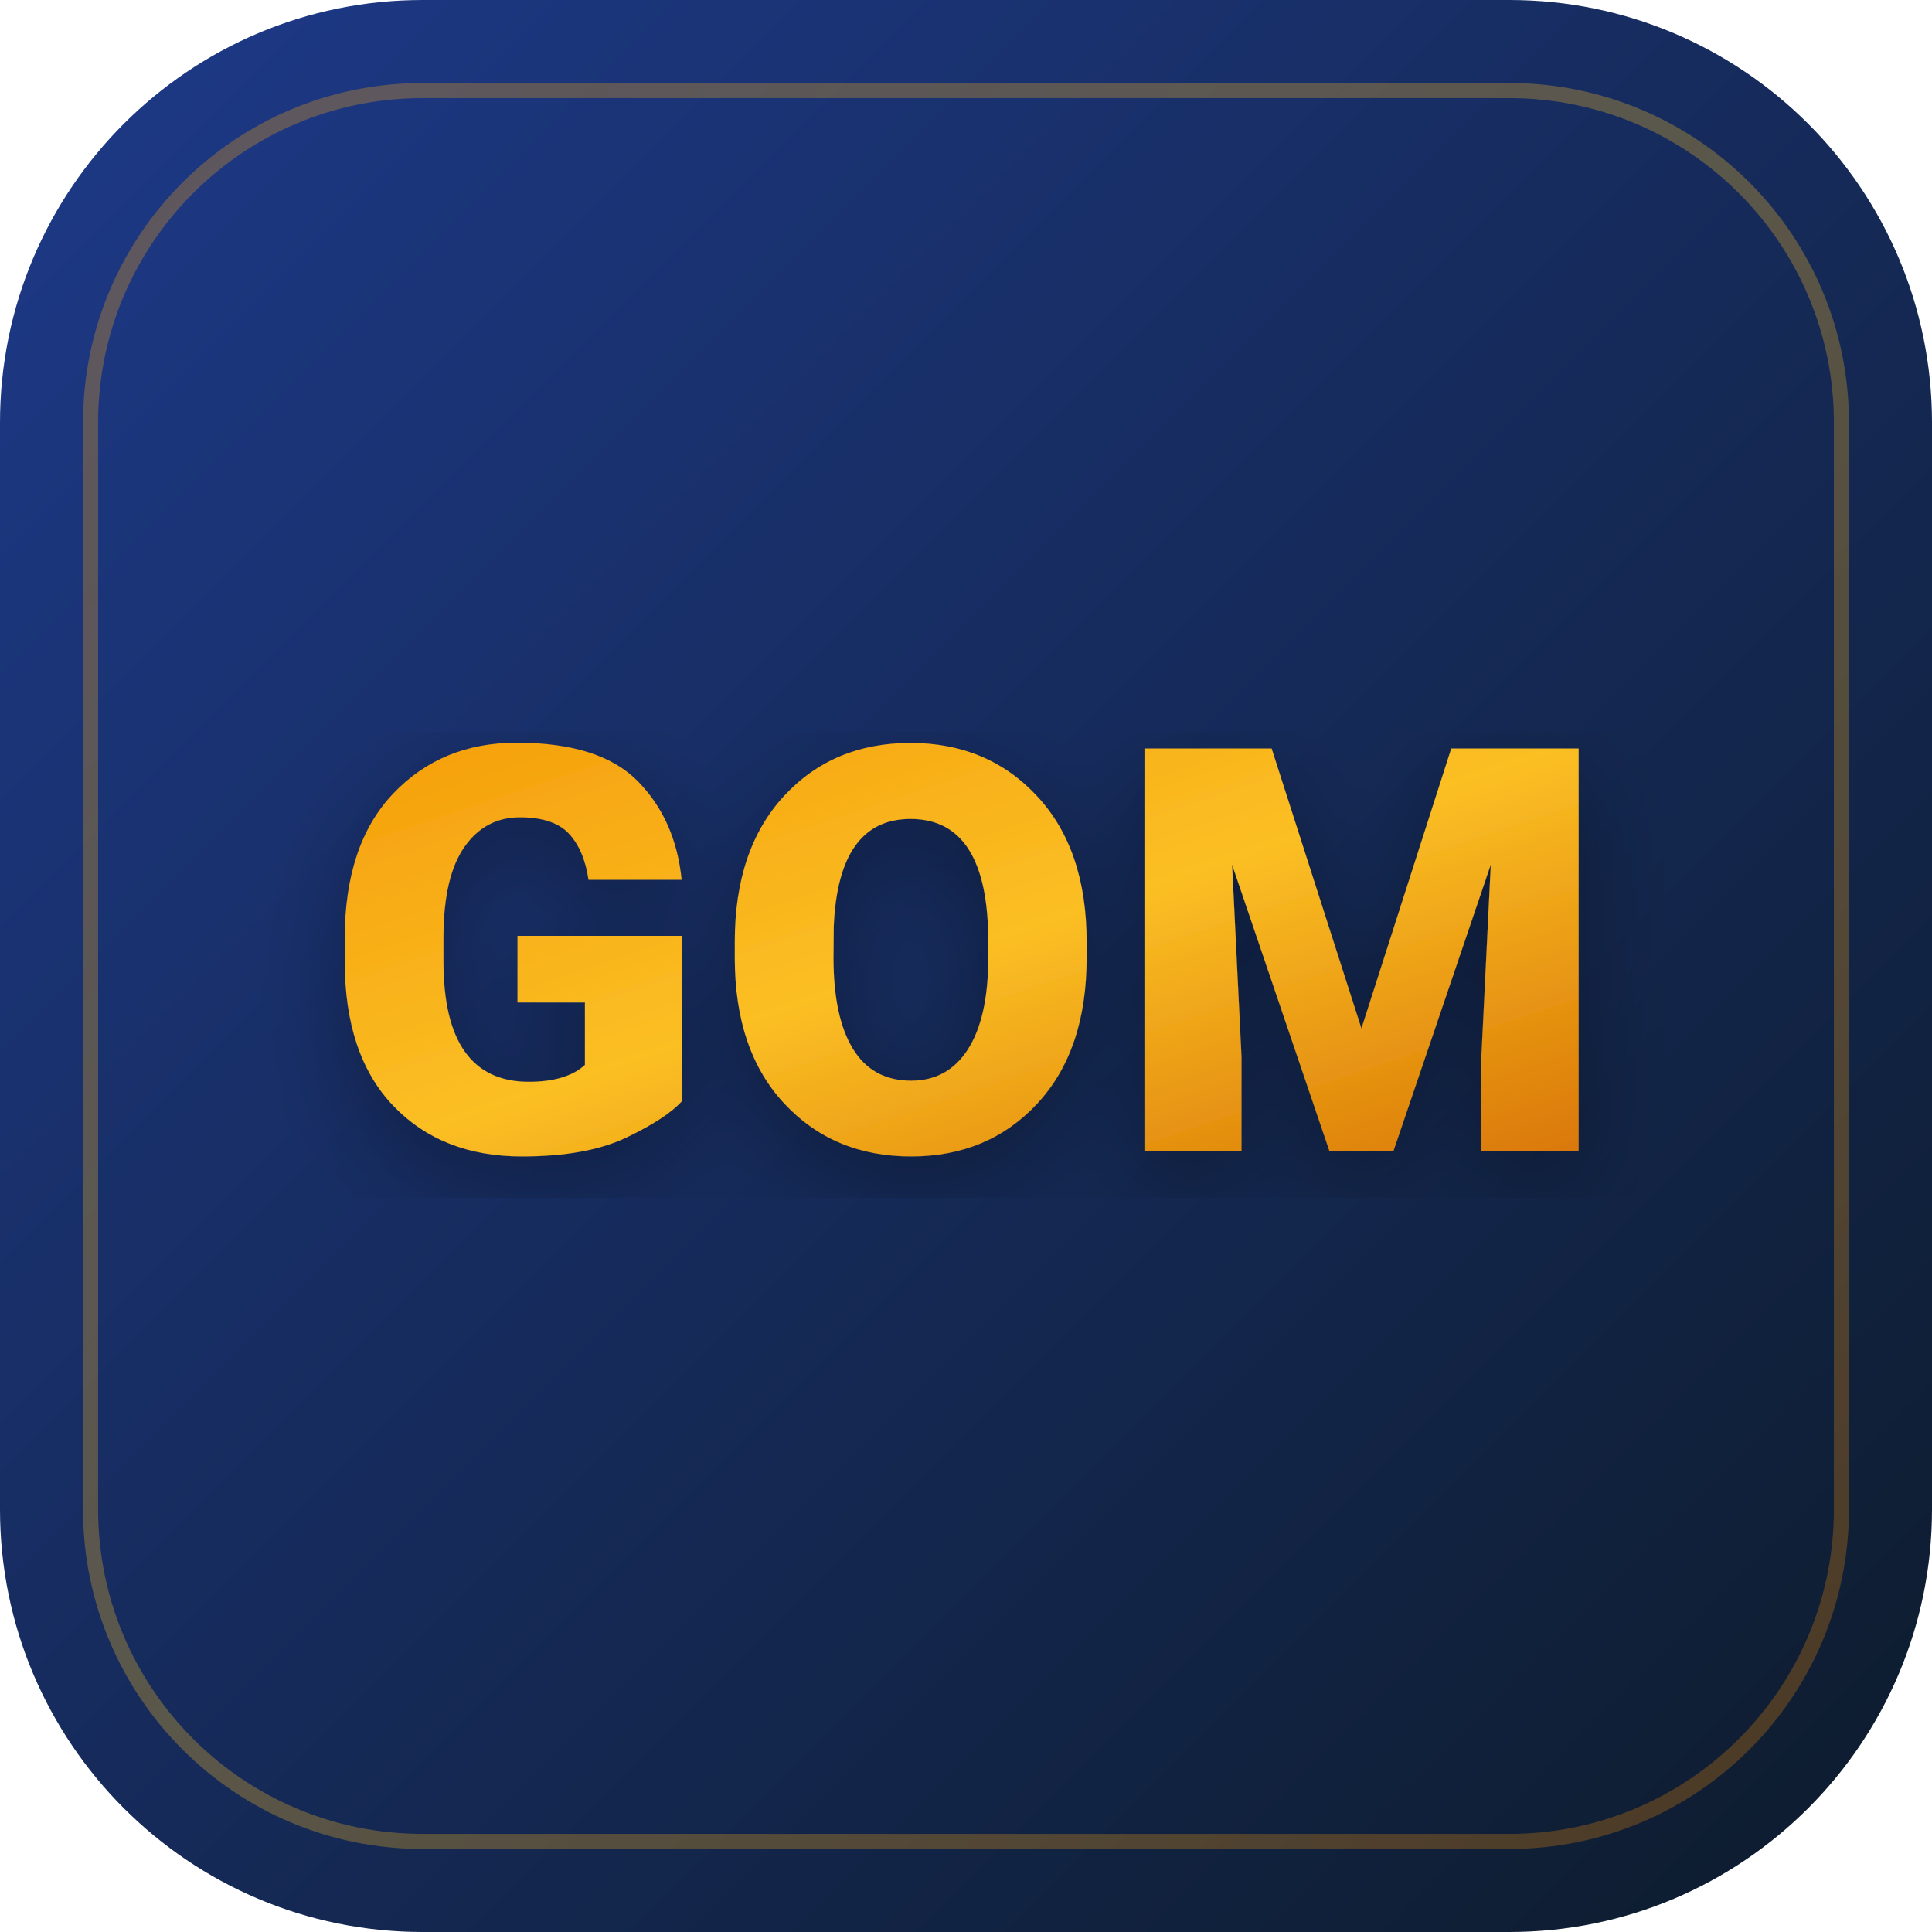
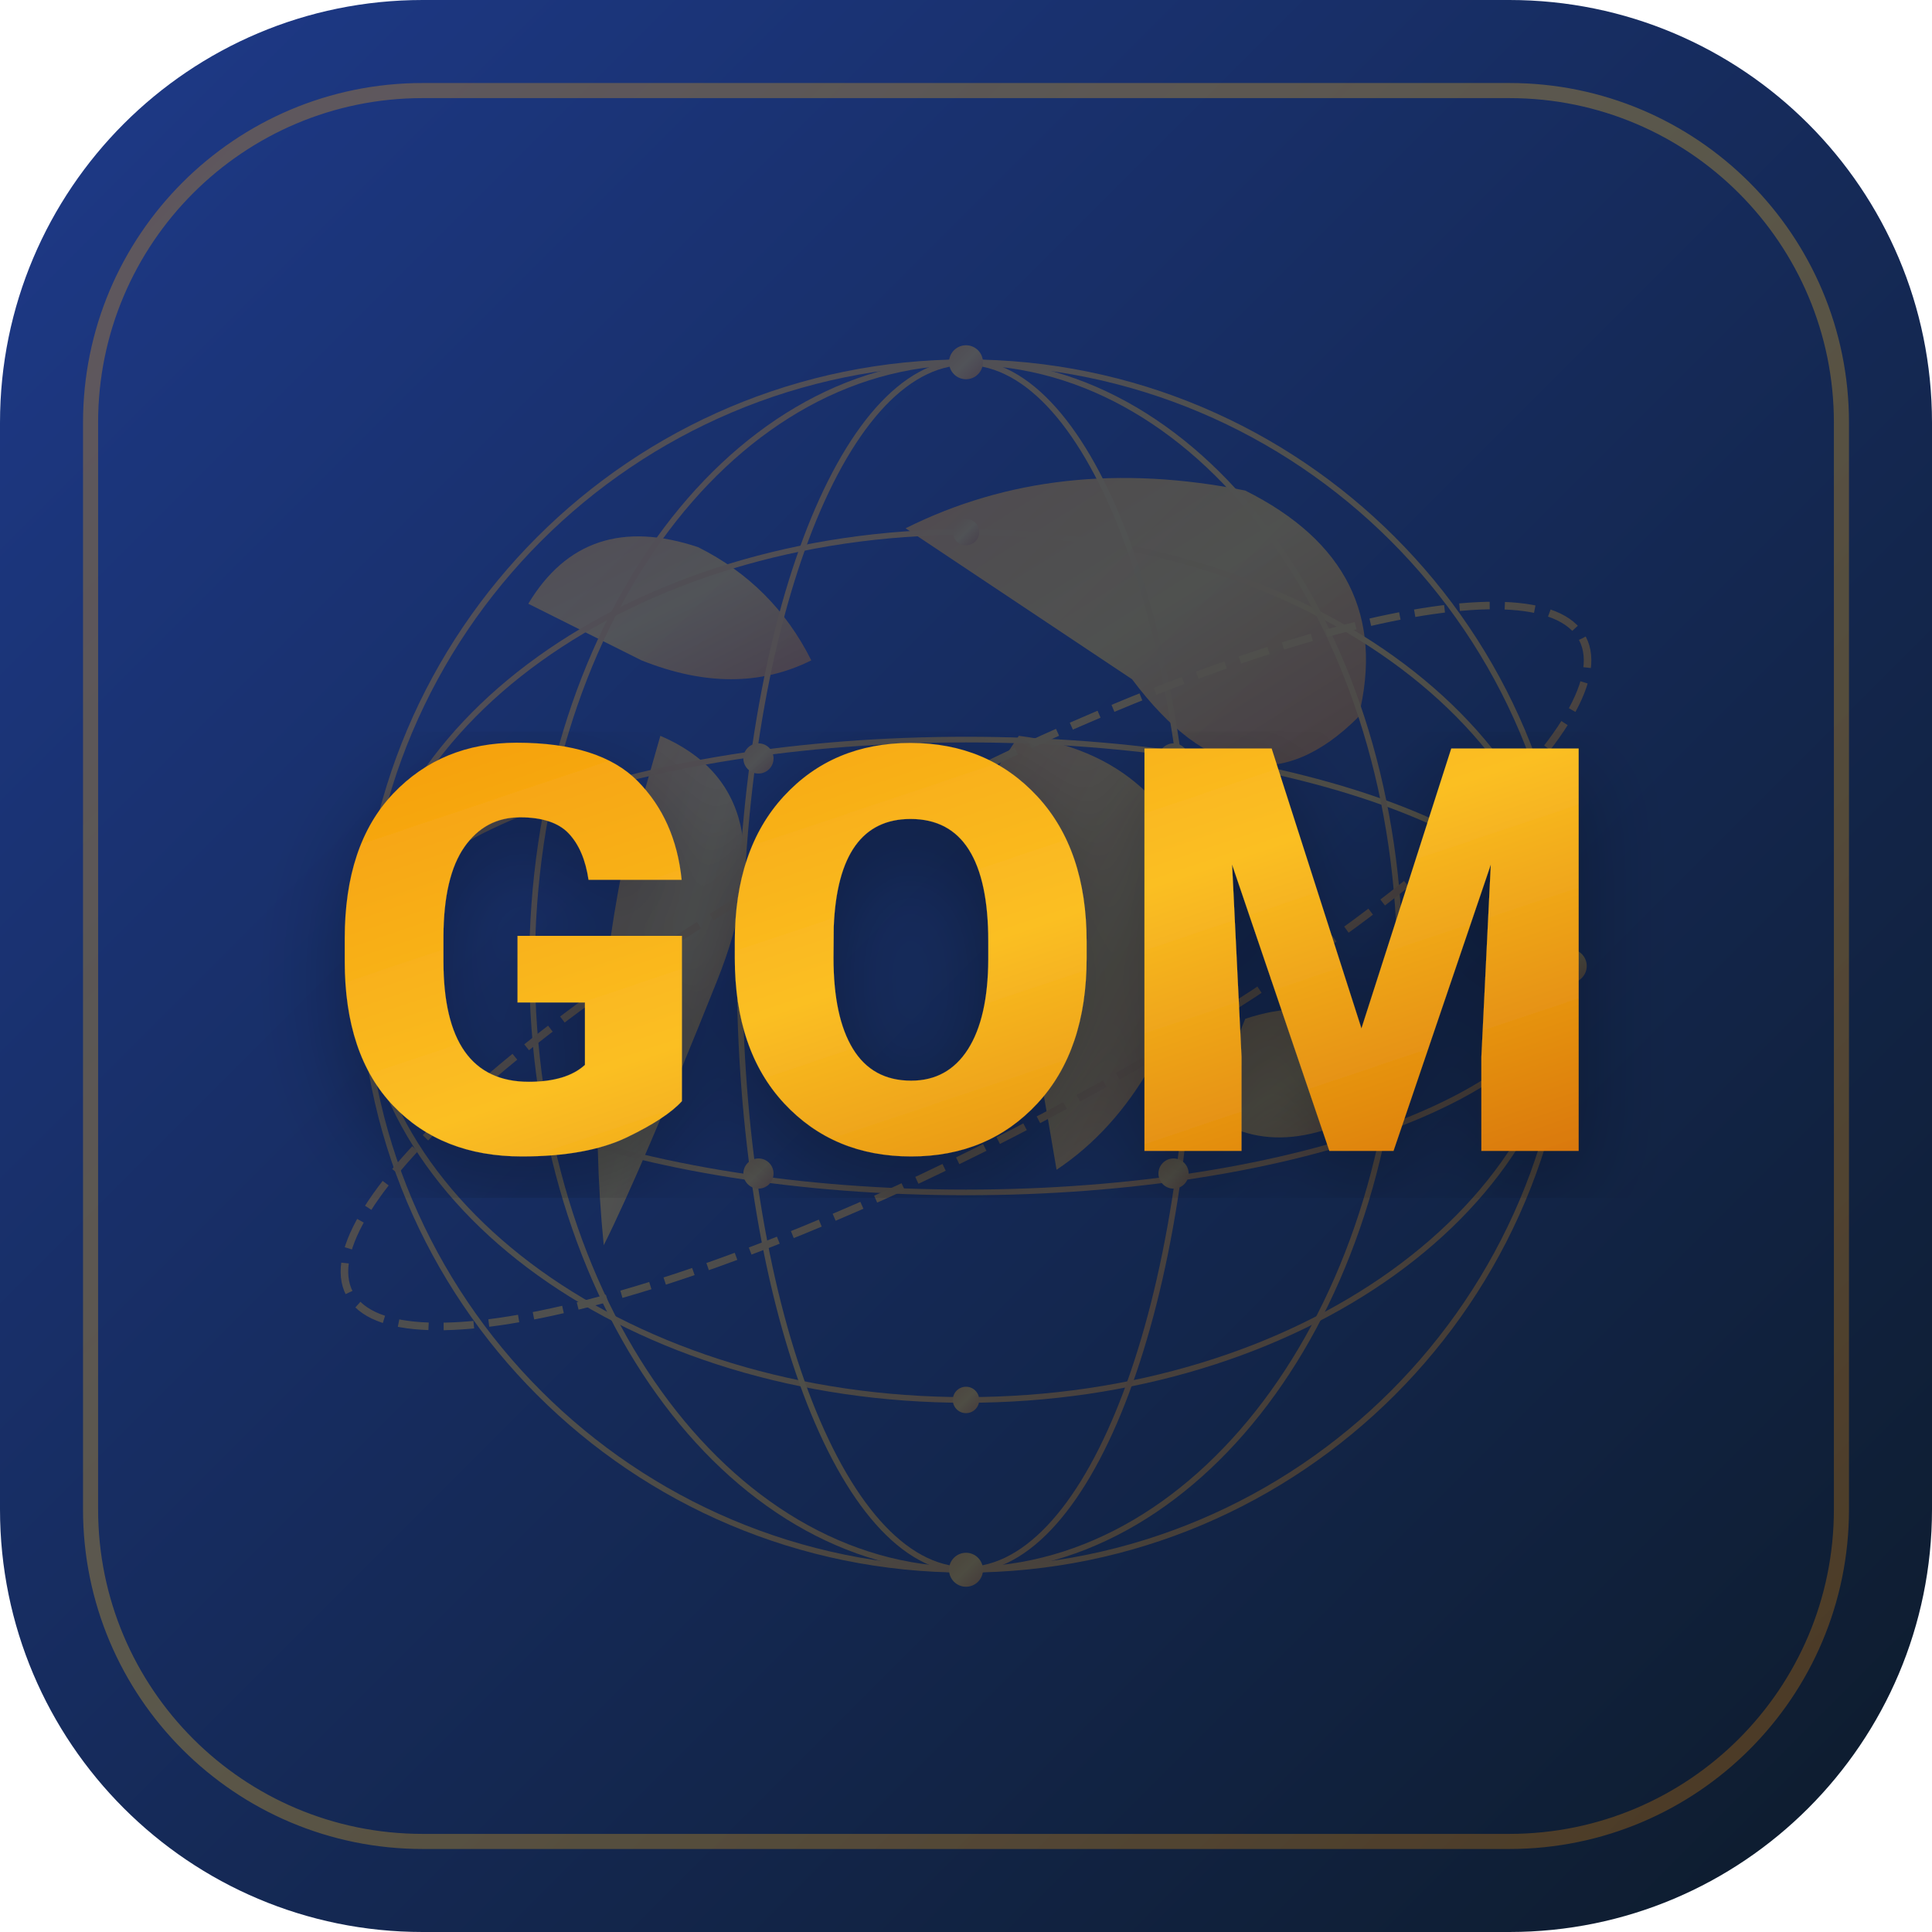
<svg xmlns="http://www.w3.org/2000/svg" viewBox="0 0 512 512" width="100%" height="100%">
  <defs>
    <linearGradient id="bgGrad" x1="0%" y1="0%" x2="100%" y2="100%">
      <stop offset="0%" stop-color="#1E3A8A" />
      <stop offset="100%" stop-color="#0D1B2A" />
    </linearGradient>
    <linearGradient id="goldGrad" x1="0%" y1="0%" x2="100%" y2="100%">
      <stop offset="0%" stop-color="#F59E0B" />
      <stop offset="50%" stop-color="#FBBF24" />
      <stop offset="100%" stop-color="#D97706" />
    </linearGradient>
    <filter id="shadow" x="-10%" y="-10%" width="120%" height="120%">
      <feDropShadow dx="0" dy="8" stdDeviation="12" flood-color="#000000" flood-opacity="0.3" />
    </filter>
  </defs>
  <rect width="512" height="512" rx="112" fill="url(#bgGrad)" />
  <rect x="24" y="24" width="464" height="464" rx="88" fill="none" stroke="url(#goldGrad)" stroke-width="4" stroke-opacity="0.3" />
+   <g id="globe-map" opacity="0.25">
+     <path d="M 140,160 Q 155,135 185,145 Q 205,155 215,175 Q 195,185 170,175 Z" fill="url(#goldGrad)" />
+     <path d="M 175,195 Q 210,210 190,260 Q 170,310 160,330 Q 155,280 165,230 Z" fill="url(#goldGrad)" />
+     <path d="M 240,140 Q 280,120 330,130 Q 370,150 360,190 Q 330,220 300,180 Z" fill="url(#goldGrad)" />
+     <path d="M 270,195 Q 310,200 320,240 Q 310,290 280,310 Q 270,250 260,210 Z" fill="url(#goldGrad)" />
+     <path d="M 330,270 Q 360,260 370,290 Q 340,310 320,295 Z" fill="url(#goldGrad)" />
+     <circle cx="256" cy="256" r="160" fill="none" stroke="url(#goldGrad)" stroke-width="1.5" />
+     <line x1="96" y1="256" x2="416" y2="256" stroke="url(#goldGrad)" stroke-width="1.5" />
+     <ellipse cx="256" cy="256" rx="160" ry="60" fill="none" stroke="url(#goldGrad)" stroke-width="1.5" />
+     <ellipse cx="256" cy="256" rx="160" ry="115" fill="none" stroke="url(#goldGrad)" stroke-width="1.5" />
+     <line x1="256" y1="96" x2="256" y2="416" stroke="url(#goldGrad)" stroke-width="1.5" />
+     <ellipse cx="256" cy="256" rx="60" ry="160" fill="none" stroke="url(#goldGrad)" stroke-width="1.5" />
+     <ellipse cx="256" cy="256" rx="115" ry="160" fill="none" stroke="url(#goldGrad)" stroke-width="1.5" />
+     <ellipse cx="256" cy="256" rx="185" ry="45" fill="none" stroke="url(#goldGrad)" stroke-width="2" transform="rotate(-28, 256, 256)" stroke-dasharray="8 4" />
+     <circle cx="256" cy="96" r="4.5" fill="url(#goldGrad)" />
+     <circle cx="256" cy="416" r="4.5" fill="url(#goldGrad)" />
+     <circle cx="96" cy="256" r="4.5" fill="url(#goldGrad)" />
+     <circle cx="416" cy="256" r="4.5" fill="url(#goldGrad)" />
+     <circle cx="256" cy="141" r="3.5" fill="url(#goldGrad)" />
+     <circle cx="256" cy="371" r="3.5" fill="url(#goldGrad)" />
+     <circle cx="141" cy="256" r="3.5" fill="url(#goldGrad)" />
+     <circle cx="371" cy="256" r="3.5" fill="url(#goldGrad)" />
+     <circle cx="201" cy="201" r="4" fill="url(#goldGrad)" />
+     <circle cx="311" cy="201" r="4" fill="url(#goldGrad)" />
+     <circle cx="201" cy="311" r="4" fill="url(#goldGrad)" />
+     <circle cx="311" cy="311" r="4" fill="url(#goldGrad)" />
+   </g>
  <text x="256" y="305" font-family="-apple-system, BlinkMacSystemFont, 'Segoe UI', Roboto, Helvetica, Arial, sans-serif" font-weight="900" font-size="150" fill="url(#goldGrad)" filter="url(#shadow)" letter-spacing="2" text-anchor="middle">GOM</text>
</svg>
